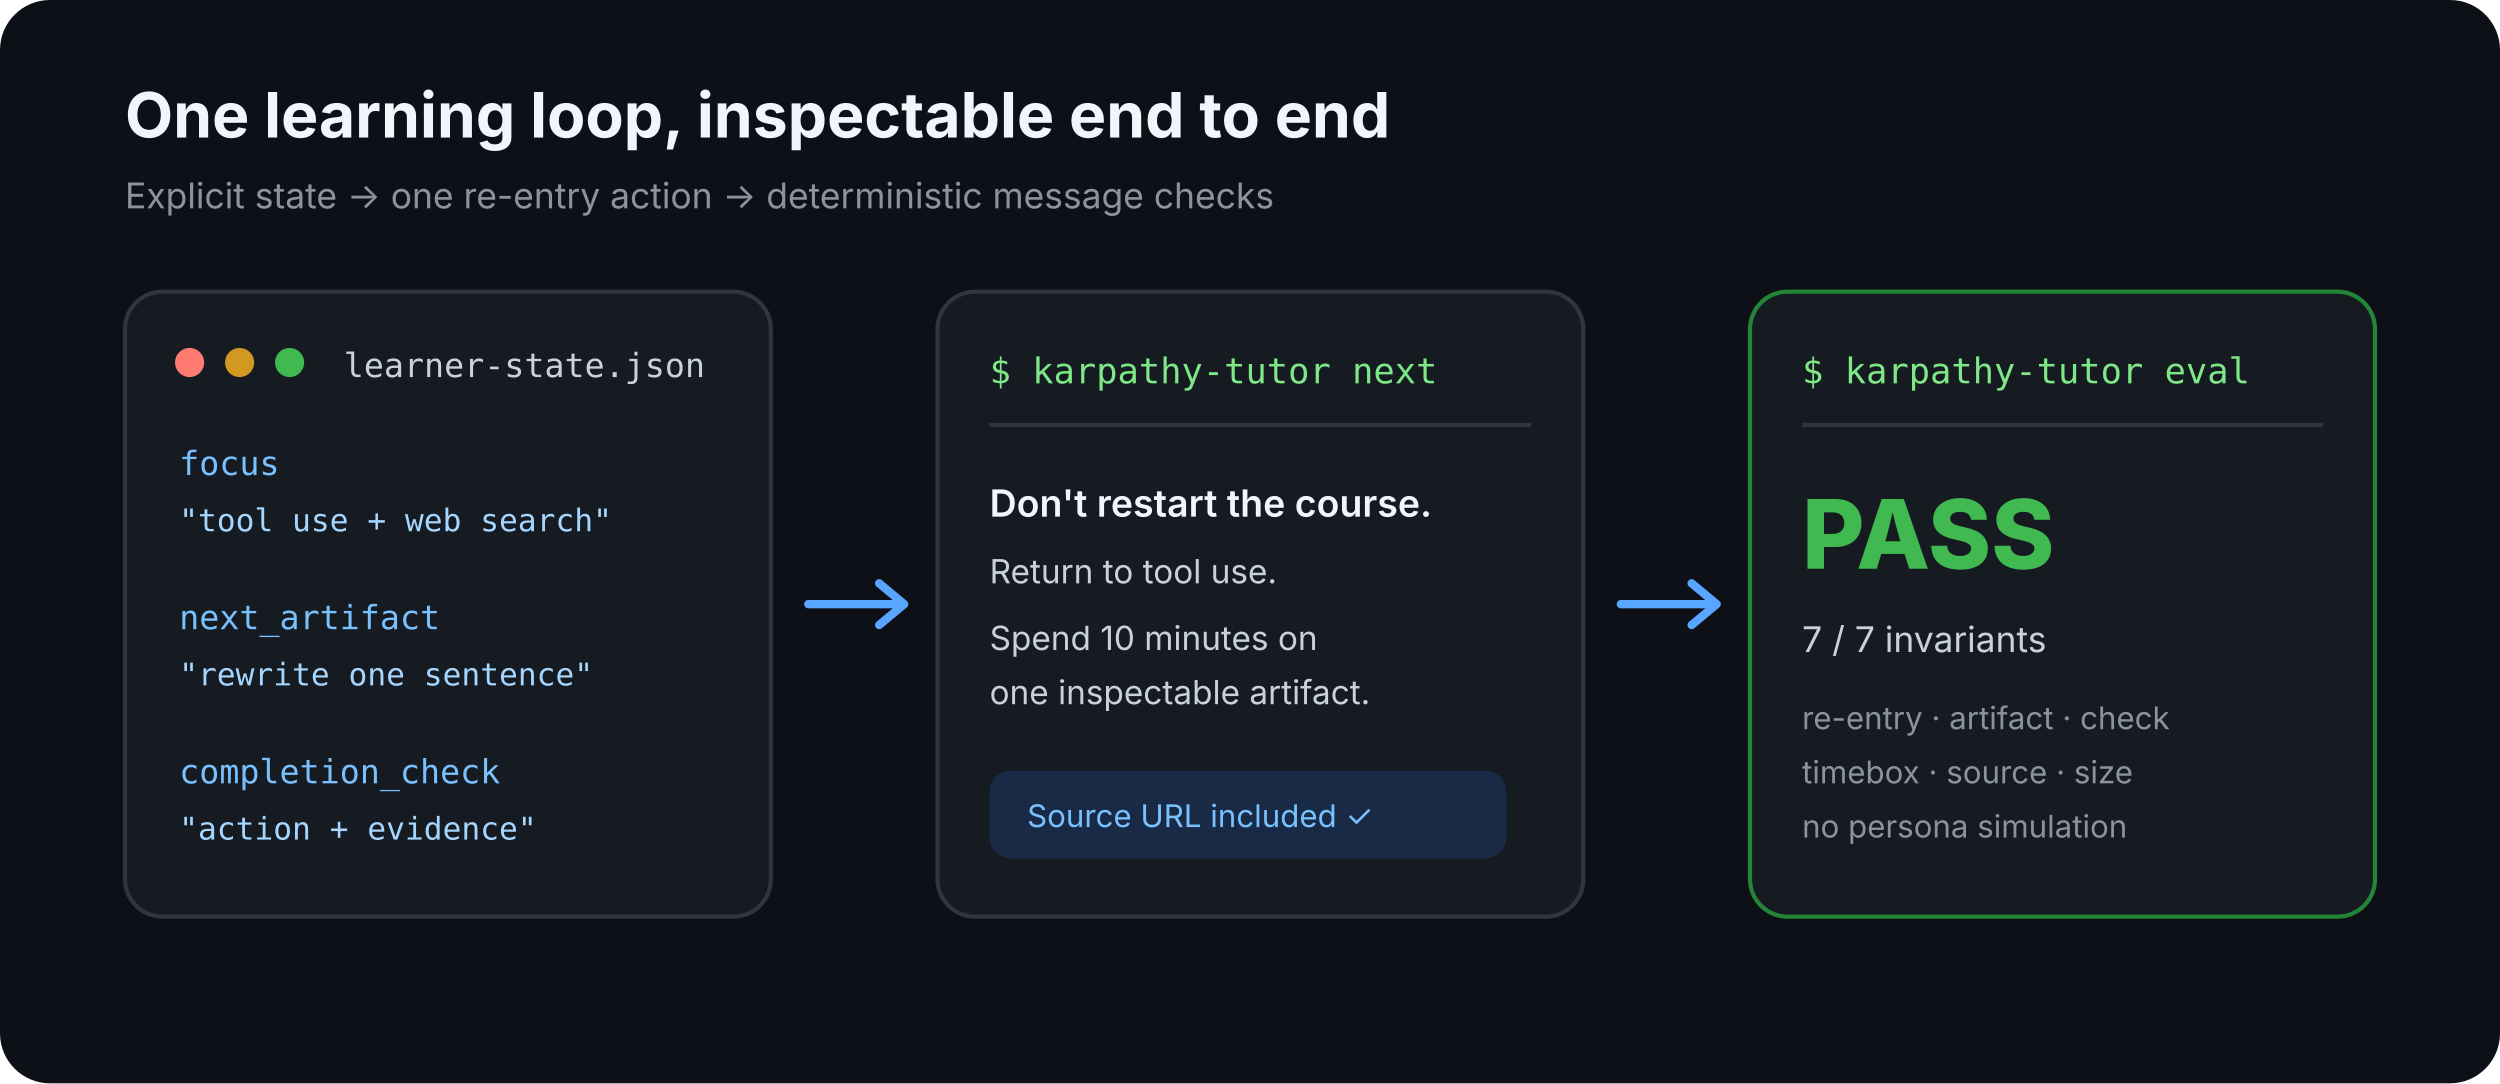
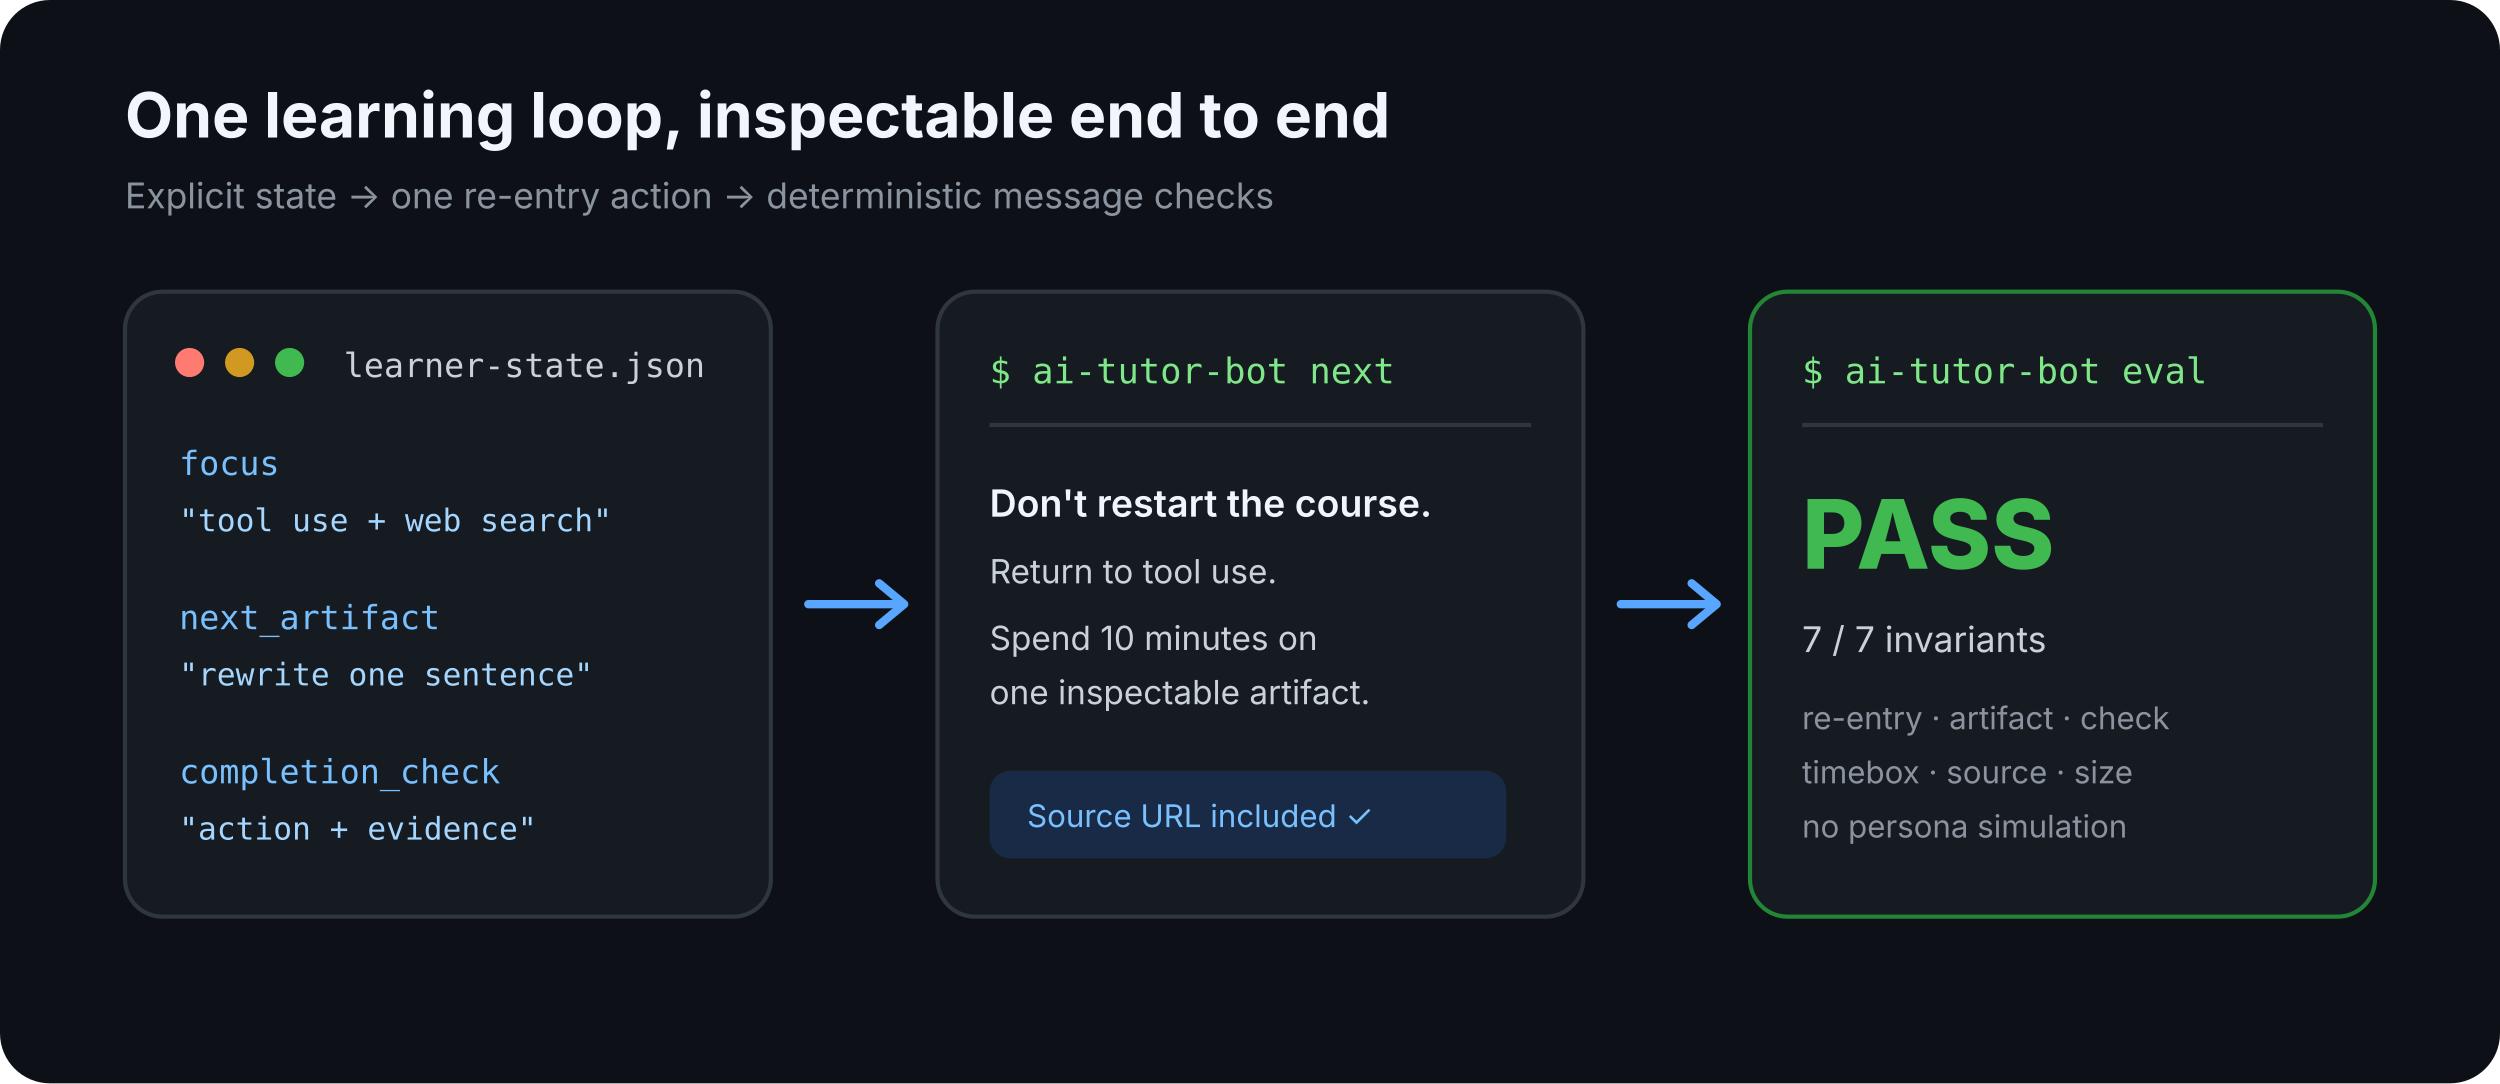
<svg xmlns="http://www.w3.org/2000/svg" width="1200" height="520" viewBox="0 0 1200 520" role="img" aria-labelledby="title desc">
  <rect width="1200" height="520" rx="24" fill="#0d1117" />
  <text x="60" y="66" fill="#f0f6fc" font-family="Inter, -apple-system, BlinkMacSystemFont, 'Segoe UI', sans-serif" font-size="30" font-weight="700">One learning loop, inspectable end to end</text>
  <text x="60" y="100" fill="#8b949e" font-family="Inter, -apple-system, BlinkMacSystemFont, 'Segoe UI', sans-serif" font-size="17">Explicit state → one re-entry action → deterministic message checks</text>
  <rect x="60" y="140" width="310" height="300" rx="18" fill="#161b22" stroke="#30363d" stroke-width="2" />
  <circle cx="91" cy="174" r="7" fill="#ff7b72" />
  <circle cx="115" cy="174" r="7" fill="#d29922" />
  <circle cx="139" cy="174" r="7" fill="#3fb950" />
  <text x="165" y="181" fill="#c9d1d9" font-family="ui-monospace, SFMono-Regular, Menlo, monospace" font-size="16">learner-state.json</text>
  <text x="86" y="228" fill="#79c0ff" font-family="ui-monospace, SFMono-Regular, Menlo, monospace" font-size="16">focus</text>
  <text x="86" y="255" fill="#a5d6ff" font-family="ui-monospace, SFMono-Regular, Menlo, monospace" font-size="15">"tool use + web search"</text>
  <text x="86" y="302" fill="#79c0ff" font-family="ui-monospace, SFMono-Regular, Menlo, monospace" font-size="16">next_artifact</text>
  <text x="86" y="329" fill="#a5d6ff" font-family="ui-monospace, SFMono-Regular, Menlo, monospace" font-size="15">"rewrite one sentence"</text>
  <text x="86" y="376" fill="#79c0ff" font-family="ui-monospace, SFMono-Regular, Menlo, monospace" font-size="16">completion_check</text>
  <text x="86" y="403" fill="#a5d6ff" font-family="ui-monospace, SFMono-Regular, Menlo, monospace" font-size="15">"action + evidence"</text>
  <path d="M388 290 H430" stroke="#58a6ff" stroke-width="4" stroke-linecap="round" />
  <path d="M422 280 L434 290 L422 300" fill="none" stroke="#58a6ff" stroke-width="4" stroke-linecap="round" stroke-linejoin="round" />
  <rect x="450" y="140" width="310" height="300" rx="18" fill="#161b22" stroke="#30363d" stroke-width="2" />
-   <text x="475" y="184" fill="#7ee787" font-family="ui-monospace, SFMono-Regular, Menlo, monospace" font-size="17">$ karpathy-tutor next</text>
+   <text x="475" y="184" fill="#7ee787" font-family="ui-monospace, SFMono-Regular, Menlo, monospace" font-size="17">$ ai-tutor-bot next</text>
  <line x1="475" y1="204" x2="735" y2="204" stroke="#30363d" stroke-width="2" />
  <text x="475" y="248" fill="#f0f6fc" font-family="Inter, -apple-system, BlinkMacSystemFont, 'Segoe UI', sans-serif" font-size="18" font-weight="600">Don't restart the course.</text>
  <text x="475" y="280" fill="#c9d1d9" font-family="Inter, -apple-system, BlinkMacSystemFont, 'Segoe UI', sans-serif" font-size="16">Return to tool use.</text>
  <text x="475" y="312" fill="#c9d1d9" font-family="Inter, -apple-system, BlinkMacSystemFont, 'Segoe UI', sans-serif" font-size="16">Spend 10 minutes on</text>
  <text x="475" y="338" fill="#c9d1d9" font-family="Inter, -apple-system, BlinkMacSystemFont, 'Segoe UI', sans-serif" font-size="16">one inspectable artifact.</text>
  <rect x="475" y="370" width="248" height="42" rx="10" fill="#1f6feb" opacity="0.18" />
  <text x="493" y="397" fill="#79c0ff" font-family="Inter, -apple-system, BlinkMacSystemFont, 'Segoe UI', sans-serif" font-size="15">Source URL included ✓</text>
  <path d="M778 290 H820" stroke="#58a6ff" stroke-width="4" stroke-linecap="round" />
  <path d="M812 280 L824 290 L812 300" fill="none" stroke="#58a6ff" stroke-width="4" stroke-linecap="round" stroke-linejoin="round" />
  <rect x="840" y="140" width="300" height="300" rx="18" fill="#161b22" stroke="#238636" stroke-width="2" />
-   <text x="865" y="184" fill="#7ee787" font-family="ui-monospace, SFMono-Regular, Menlo, monospace" font-size="17">$ karpathy-tutor eval</text>
+   <text x="865" y="184" fill="#7ee787" font-family="ui-monospace, SFMono-Regular, Menlo, monospace" font-size="17">$ ai-tutor-bot eval</text>
  <line x1="865" y1="204" x2="1115" y2="204" stroke="#30363d" stroke-width="2" />
  <text x="865" y="273" fill="#3fb950" font-family="Inter, -apple-system, BlinkMacSystemFont, 'Segoe UI', sans-serif" font-size="46" font-weight="800">PASS</text>
  <text x="865" y="313" fill="#c9d1d9" font-family="Inter, -apple-system, BlinkMacSystemFont, 'Segoe UI', sans-serif" font-size="17">7 / 7 invariants</text>
  <text x="865" y="350" fill="#8b949e" font-family="Inter, -apple-system, BlinkMacSystemFont, 'Segoe UI', sans-serif" font-size="15">re-entry · artifact · check</text>
  <text x="865" y="376" fill="#8b949e" font-family="Inter, -apple-system, BlinkMacSystemFont, 'Segoe UI', sans-serif" font-size="15">timebox · source · size</text>
  <text x="865" y="402" fill="#8b949e" font-family="Inter, -apple-system, BlinkMacSystemFont, 'Segoe UI', sans-serif" font-size="15">no persona simulation</text>
</svg>
